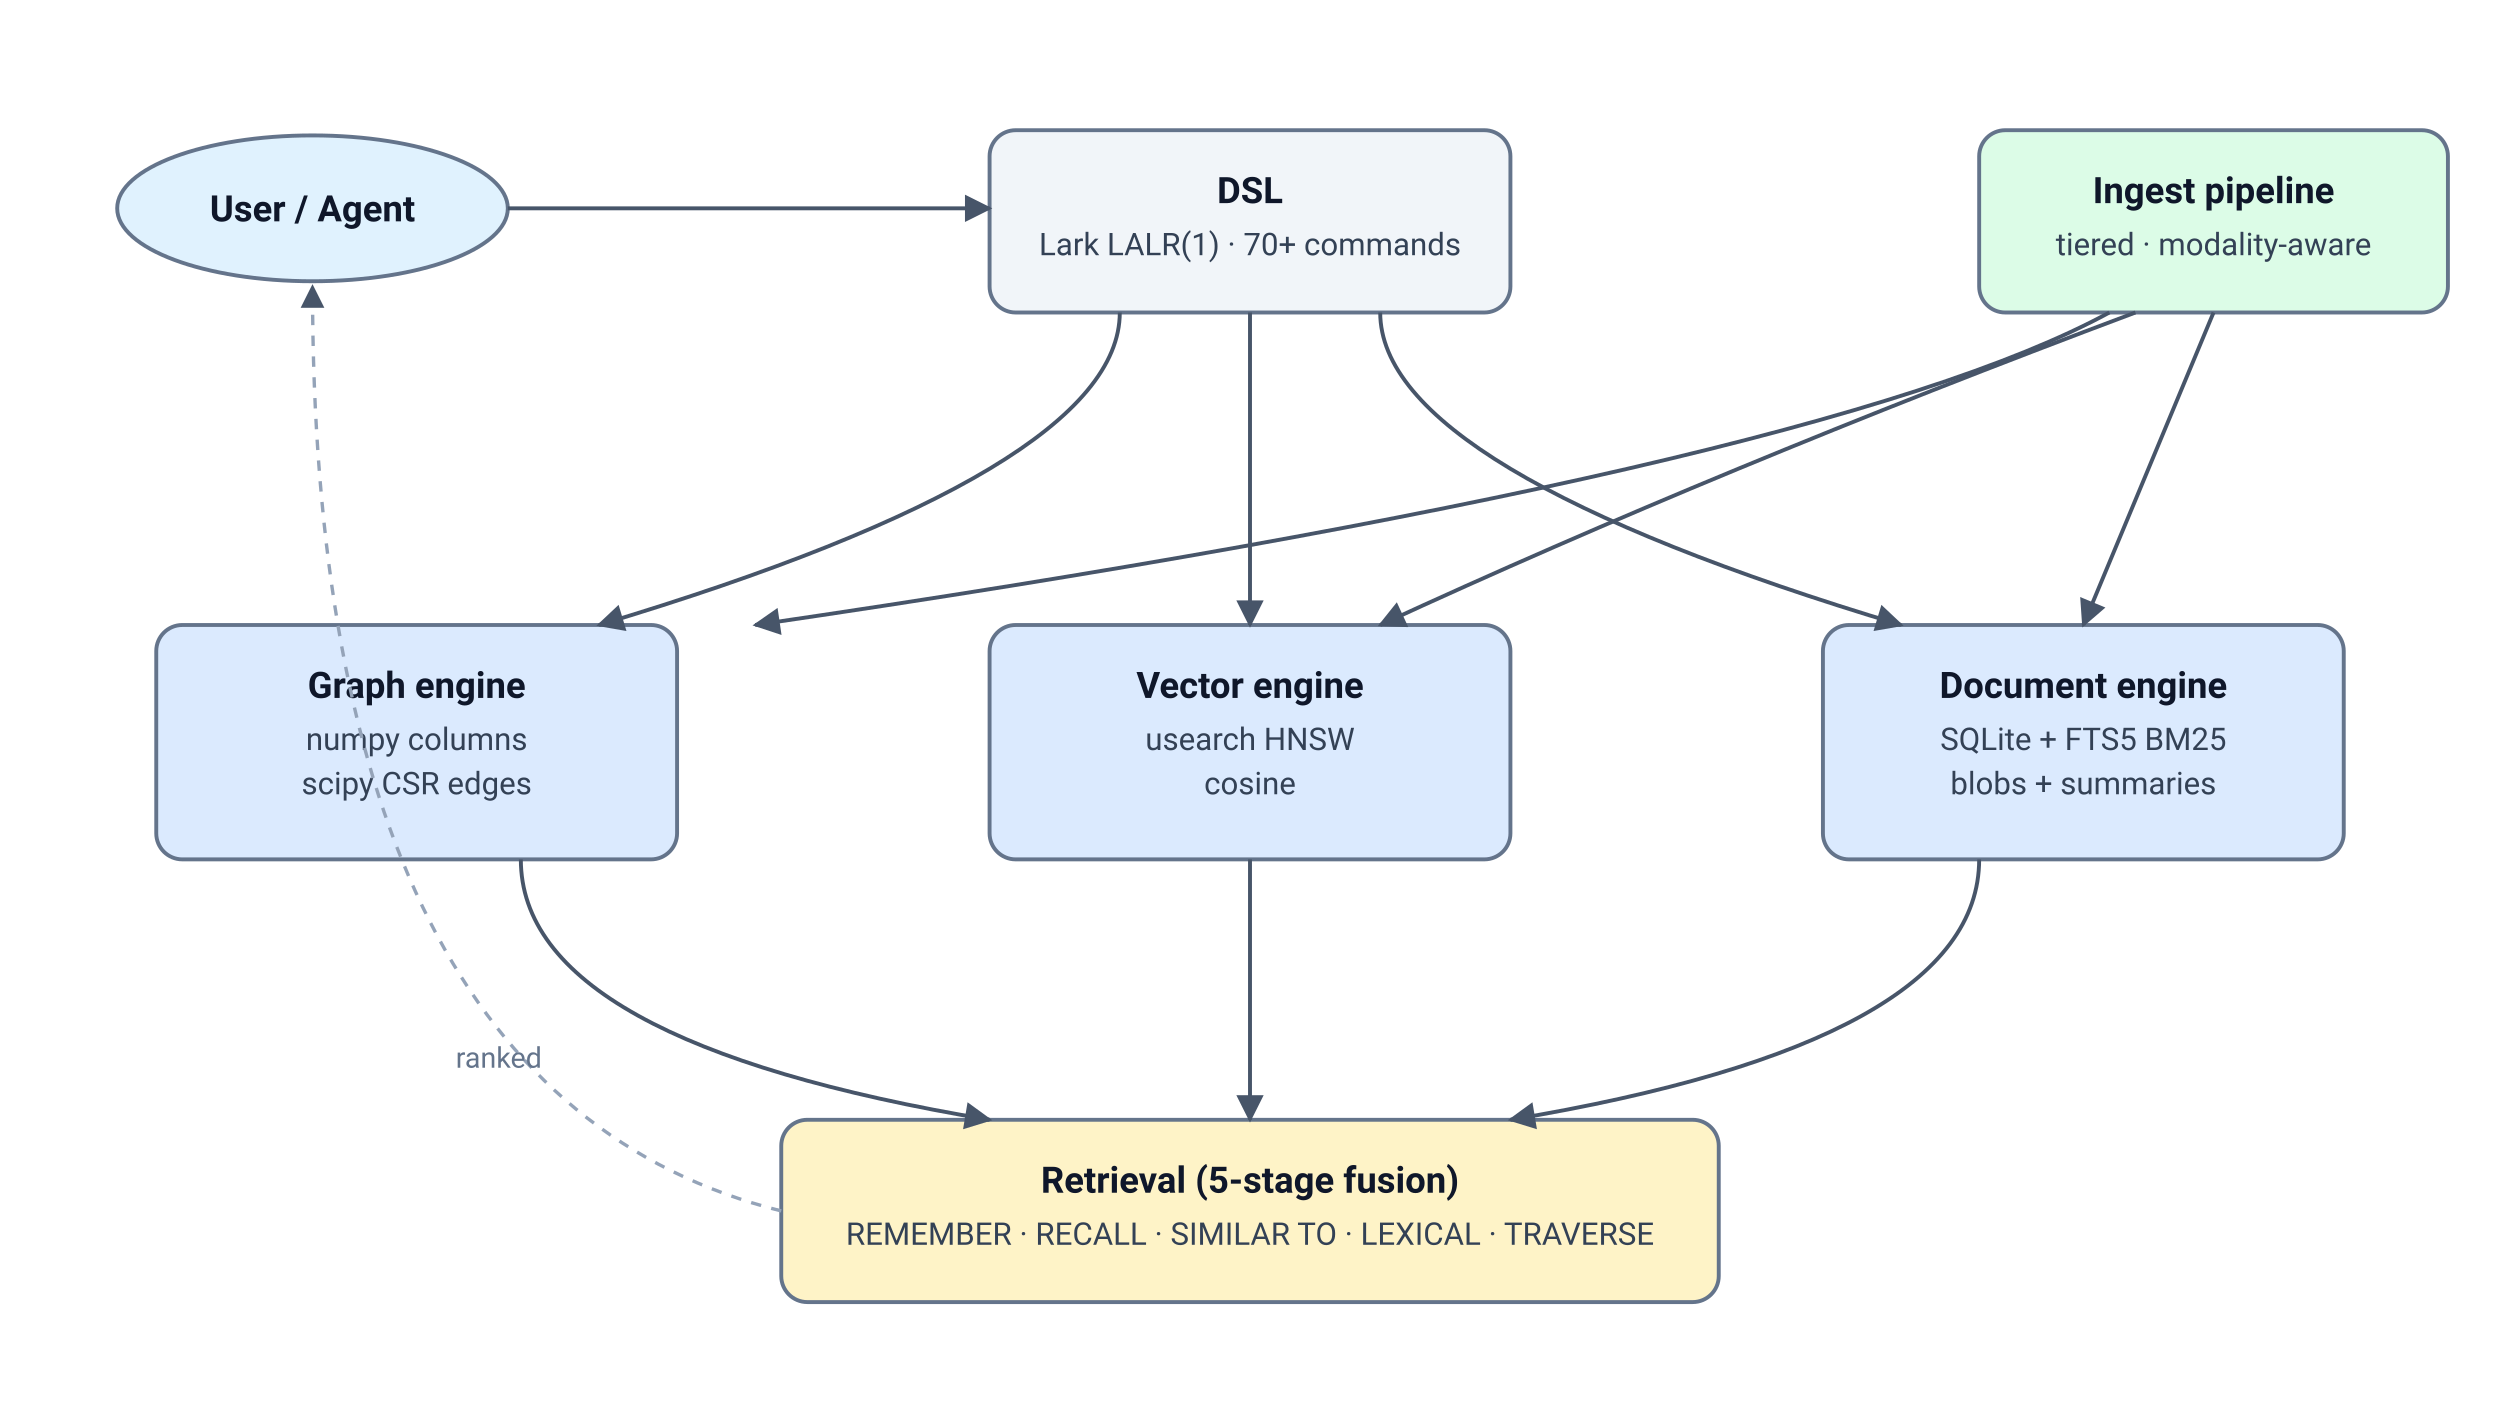
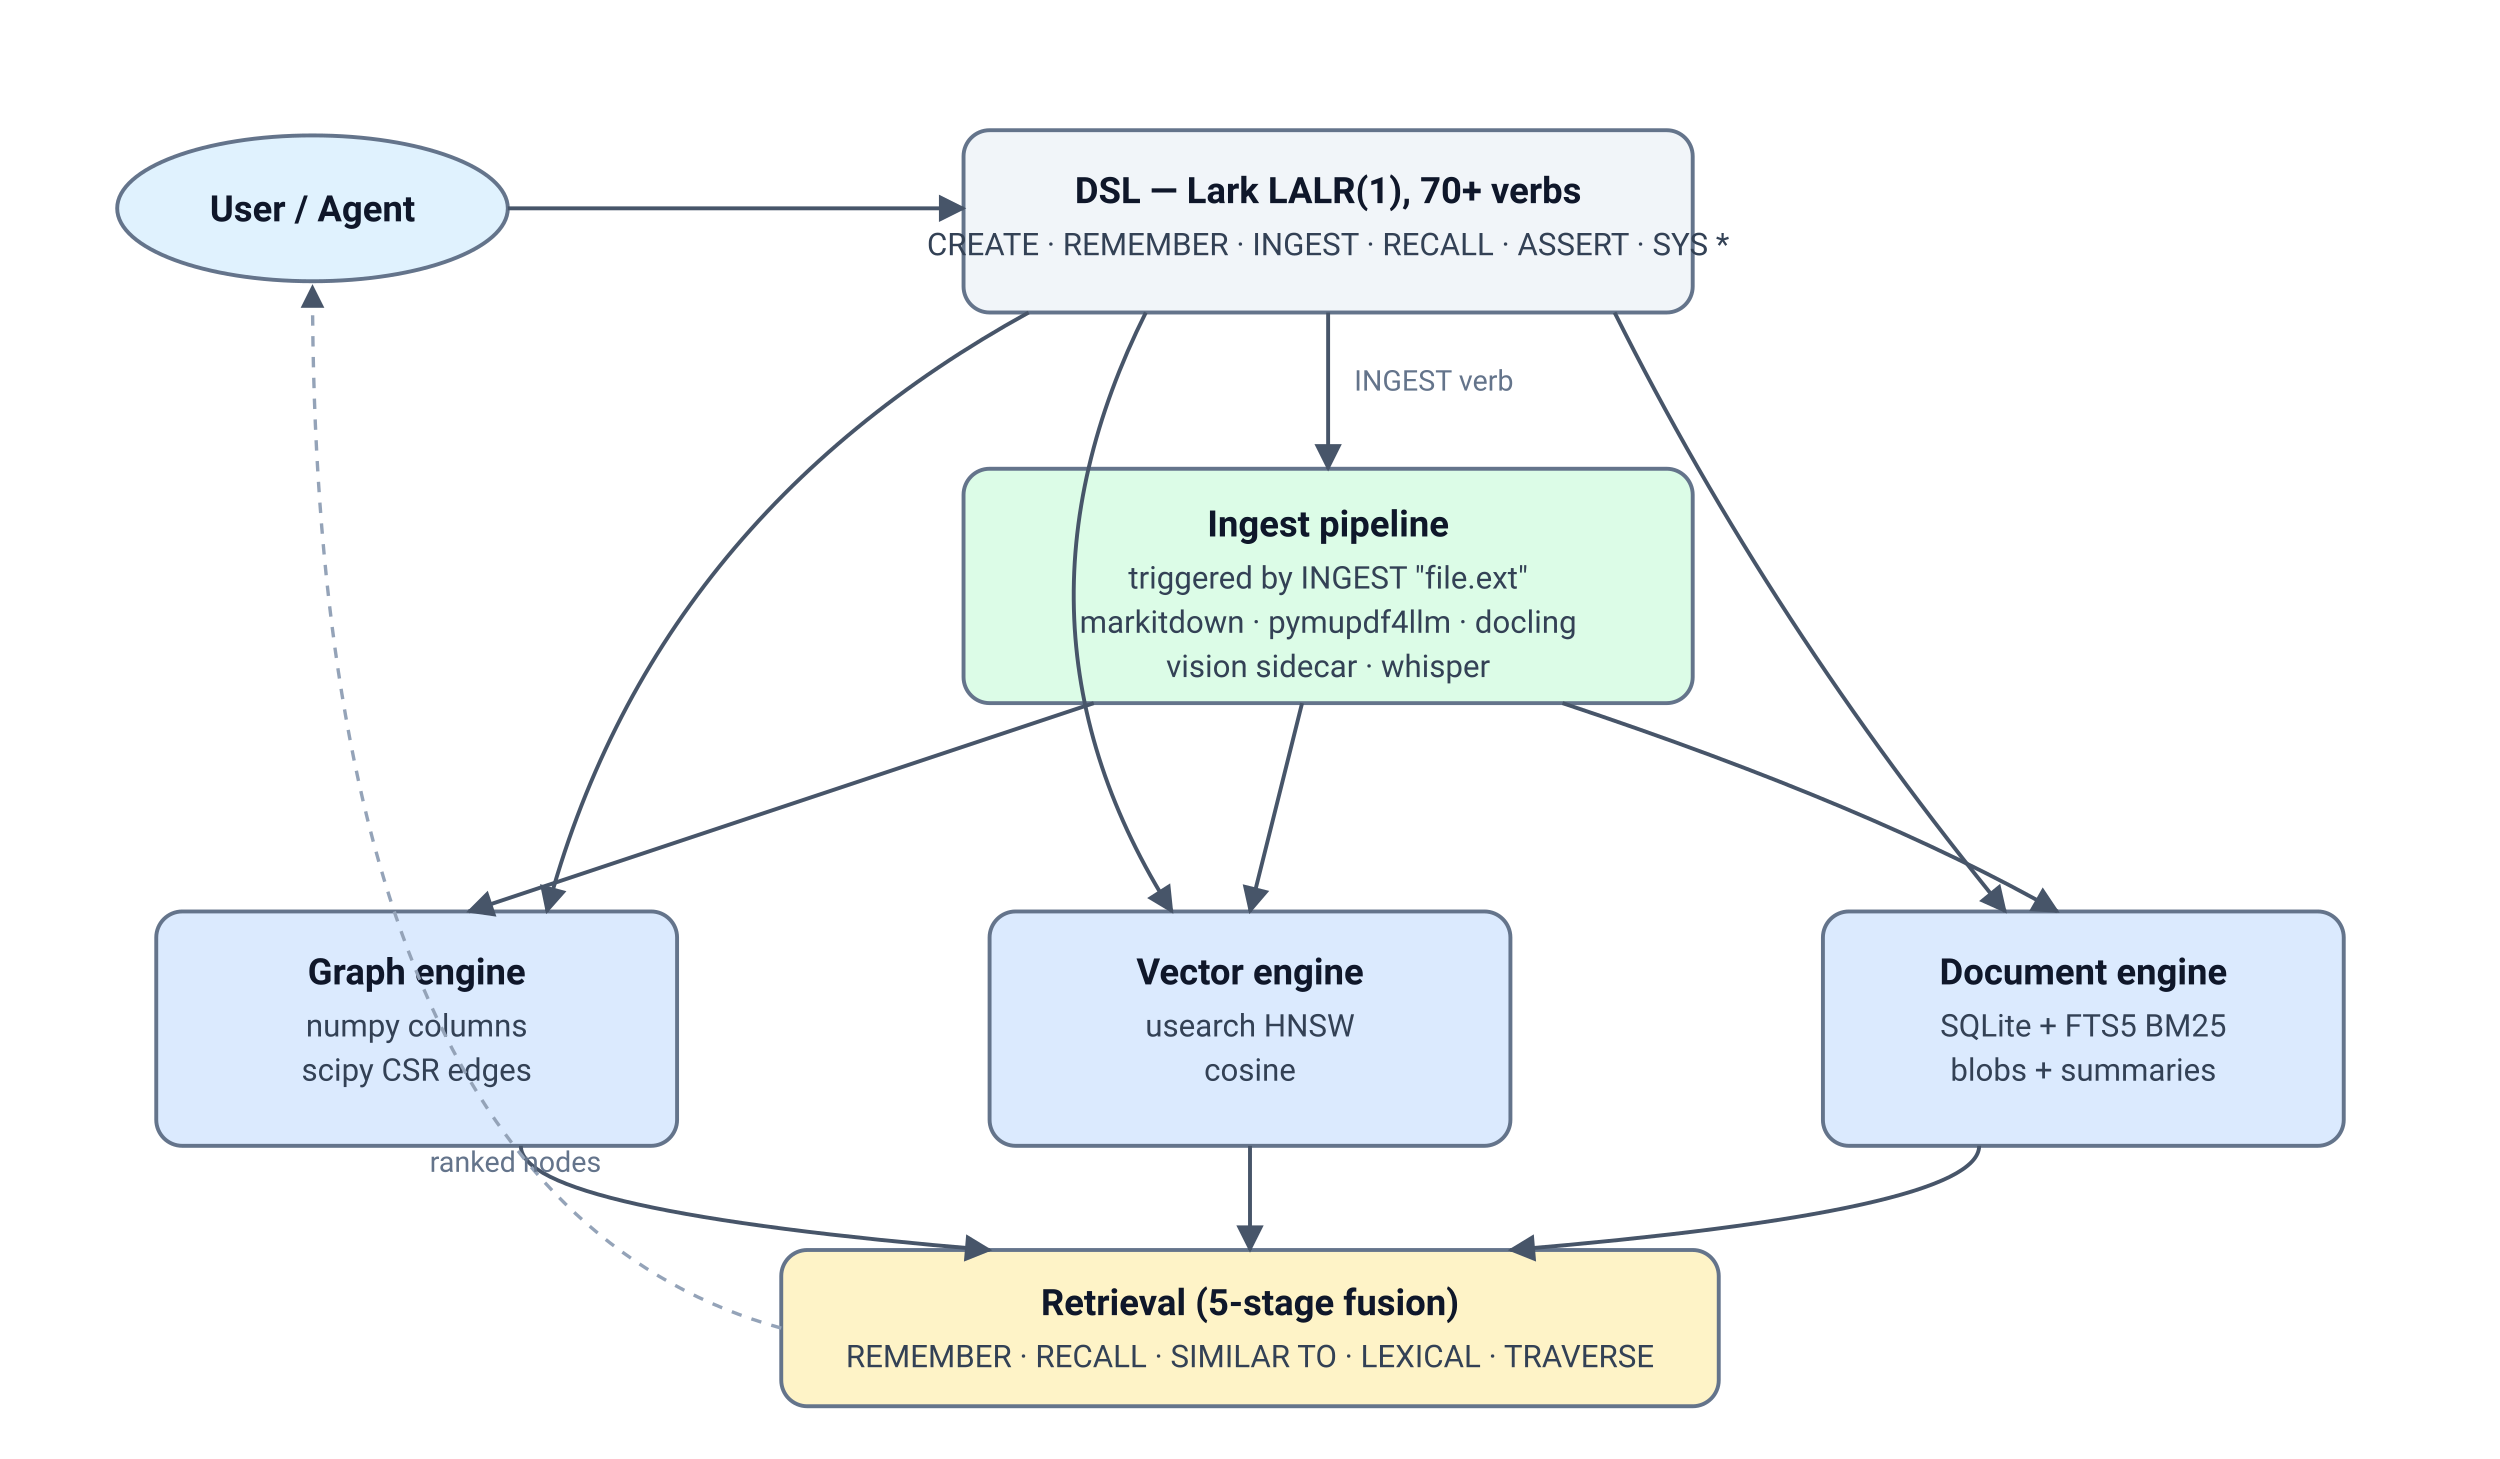
- <svg xmlns="http://www.w3.org/2000/svg" viewBox="0 0 960 540" font-family="ui-sans-serif, system-ui, -apple-system, 'Segoe UI', Roboto, sans-serif">
+ <svg xmlns="http://www.w3.org/2000/svg" viewBox="0 0 960 560" font-family="ui-sans-serif, system-ui, -apple-system, 'Segoe UI', Roboto, sans-serif">
  <defs>
    <marker id="arr" viewBox="0 0 10 10" refX="9" refY="5" markerWidth="7" markerHeight="7" orient="auto-start-reverse">
      <path d="M0,0 L10,5 L0,10 z" fill="#475569" />
    </marker>
    <style>
      .node { stroke:#64748b; stroke-width:1.5; }
      .user { fill:#e0f2fe; }
      .dsl  { fill:#f1f5f9; }
+       .ing  { fill:#dcfce7; }
      .eng  { fill:#dbeafe; }
-       .ing  { fill:#dcfce7; }
      .ret  { fill:#fef3c7; }
      .title { font-size:14px; font-weight:700; fill:#0f172a; }
      .sub   { font-size:12px; fill:#334155; }
      .edge  { stroke:#475569; stroke-width:1.5; fill:none; marker-end:url(#arr); }
      .edge-dashed { stroke:#94a3b8; stroke-width:1.3; stroke-dasharray:4 4; fill:none; marker-end:url(#arr); }
      .edgelabel { font-size:11px; fill:#64748b; }
    </style>
  </defs>
  <ellipse cx="120" cy="80" rx="75" ry="28" class="node user" />
  <text x="120" y="85" text-anchor="middle" class="title">User / Agent</text>
-   <rect x="380" y="50" width="200" height="70" rx="10" class="node dsl" />
-   <text x="480" y="78" text-anchor="middle" class="title">DSL</text>
-   <text x="480" y="98" text-anchor="middle" class="sub">Lark LALR(1) · 70+ commands</text>
-   <rect x="760" y="50" width="180" height="70" rx="10" class="node ing" />
-   <text x="850" y="78" text-anchor="middle" class="title">Ingest pipeline</text>
-   <text x="850" y="98" text-anchor="middle" class="sub">tiered · modality-aware</text>
-   <rect x="60" y="240" width="200" height="90" rx="10" class="node eng" />
-   <text x="160" y="268" text-anchor="middle" class="title">Graph engine</text>
-   <text x="160" y="288" text-anchor="middle" class="sub">numpy columns</text>
-   <text x="160" y="305" text-anchor="middle" class="sub">scipy CSR edges</text>
-   <rect x="380" y="240" width="200" height="90" rx="10" class="node eng" />
-   <text x="480" y="268" text-anchor="middle" class="title">Vector engine</text>
-   <text x="480" y="288" text-anchor="middle" class="sub">usearch HNSW</text>
-   <text x="480" y="305" text-anchor="middle" class="sub">cosine</text>
-   <rect x="700" y="240" width="200" height="90" rx="10" class="node eng" />
-   <text x="800" y="268" text-anchor="middle" class="title">Document engine</text>
-   <text x="800" y="288" text-anchor="middle" class="sub">SQLite + FTS5 BM25</text>
-   <text x="800" y="305" text-anchor="middle" class="sub">blobs + summaries</text>
-   <rect x="300" y="430" width="360" height="70" rx="10" class="node ret" />
-   <text x="480" y="458" text-anchor="middle" class="title">Retrieval (5-stage fusion)</text>
-   <text x="480" y="478" text-anchor="middle" class="sub">REMEMBER · RECALL · SIMILAR TO · LEXICAL · TRAVERSE</text>
-   <path class="edge" d="M195,80 L380,80" />
-   <path class="edge" d="M430,120 Q430,180 230,240" />
-   <path class="edge" d="M480,120 L480,240" />
-   <path class="edge" d="M530,120 Q530,180 730,240" />
-   <path class="edge" d="M810,120 Q700,180 290,240" />
-   <path class="edge" d="M820,120 Q660,180 530,240" />
-   <path class="edge" d="M850,120 L800,240" />
-   <path class="edge" d="M200,330 Q200,400 380,430" />
-   <path class="edge" d="M480,330 L480,430" />
-   <path class="edge" d="M760,330 Q760,400 580,430" />
-   <path class="edge-dashed" d="M300,465 Q120,420 120,110" />
-   <text x="175" y="410" class="edgelabel">ranked</text>
+   <rect x="370" y="50" width="280" height="70" rx="10" class="node dsl" />
+   <text x="510" y="78" text-anchor="middle" class="title">DSL — Lark LALR(1), 70+ verbs</text>
+   <text x="510" y="98" text-anchor="middle" class="sub">CREATE · REMEMBER · INGEST · RECALL · ASSERT · SYS *</text>
+   <rect x="370" y="180" width="280" height="90" rx="10" class="node ing" />
+   <text x="510" y="206" text-anchor="middle" class="title">Ingest pipeline</text>
+   <text x="510" y="226" text-anchor="middle" class="sub">triggered by INGEST "file.ext"</text>
+   <text x="510" y="243" text-anchor="middle" class="sub">markitdown · pymupdf4llm · docling</text>
+   <text x="510" y="260" text-anchor="middle" class="sub">vision sidecar · whisper</text>
+   <rect x="60" y="350" width="200" height="90" rx="10" class="node eng" />
+   <text x="160" y="378" text-anchor="middle" class="title">Graph engine</text>
+   <text x="160" y="398" text-anchor="middle" class="sub">numpy columns</text>
+   <text x="160" y="415" text-anchor="middle" class="sub">scipy CSR edges</text>
+   <rect x="380" y="350" width="200" height="90" rx="10" class="node eng" />
+   <text x="480" y="378" text-anchor="middle" class="title">Vector engine</text>
+   <text x="480" y="398" text-anchor="middle" class="sub">usearch HNSW</text>
+   <text x="480" y="415" text-anchor="middle" class="sub">cosine</text>
+   <rect x="700" y="350" width="200" height="90" rx="10" class="node eng" />
+   <text x="800" y="378" text-anchor="middle" class="title">Document engine</text>
+   <text x="800" y="398" text-anchor="middle" class="sub">SQLite + FTS5 BM25</text>
+   <text x="800" y="415" text-anchor="middle" class="sub">blobs + summaries</text>
+   <rect x="300" y="480" width="360" height="60" rx="10" class="node ret" />
+   <text x="480" y="505" text-anchor="middle" class="title">Retrieval (5-stage fusion)</text>
+   <text x="480" y="525" text-anchor="middle" class="sub">REMEMBER · RECALL · SIMILAR TO · LEXICAL · TRAVERSE</text>
+   <path class="edge" d="M195,80 L370,80" />
+   <path class="edge" d="M510,120 L510,180" />
+   <text x="520" y="150" class="edgelabel">INGEST verb</text>
+   <path class="edge" d="M395,120 Q250,200 210,350" />
+   <path class="edge" d="M440,120 Q380,240 450,350" />
+   <path class="edge" d="M620,120 Q680,240 770,350" />
+   <path class="edge" d="M420,270 Q300,310 180,350" />
+   <path class="edge" d="M500,270 L480,350" />
+   <path class="edge" d="M600,270 Q720,310 790,350" />
+   <path class="edge" d="M200,440 Q200,465 380,480" />
+   <path class="edge" d="M480,440 L480,480" />
+   <path class="edge" d="M760,440 Q760,465 580,480" />
+   <path class="edge-dashed" d="M300,510 Q120,460 120,110" />
+   <text x="165" y="450" class="edgelabel">ranked nodes</text>
</svg>
